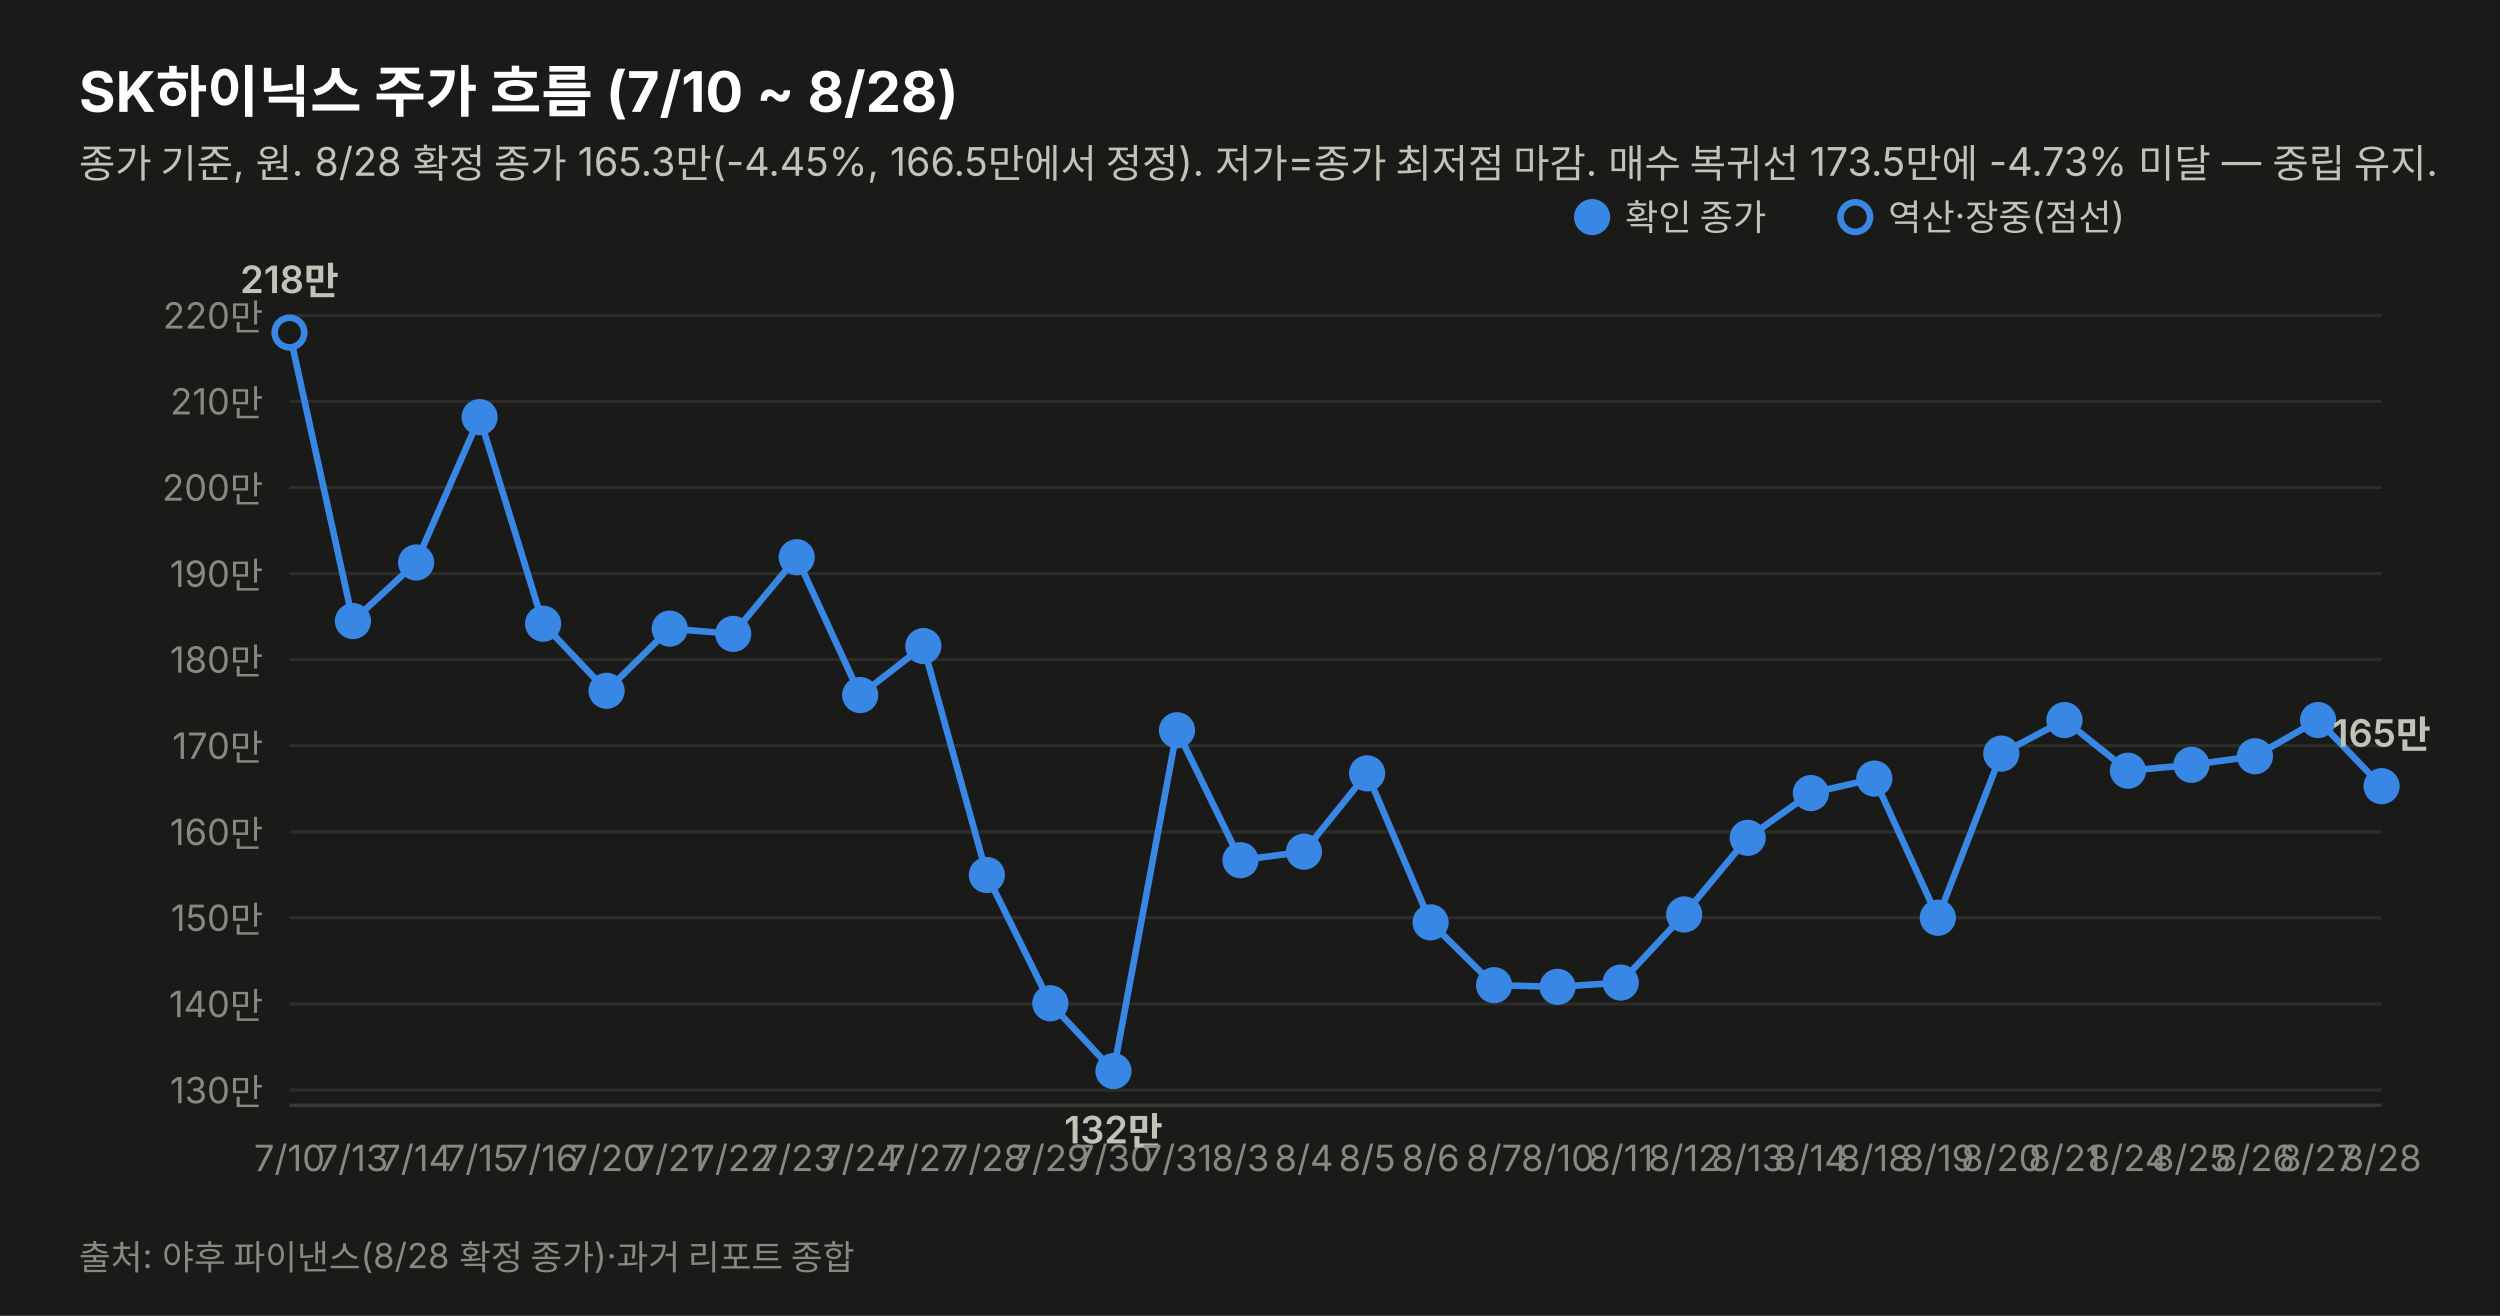
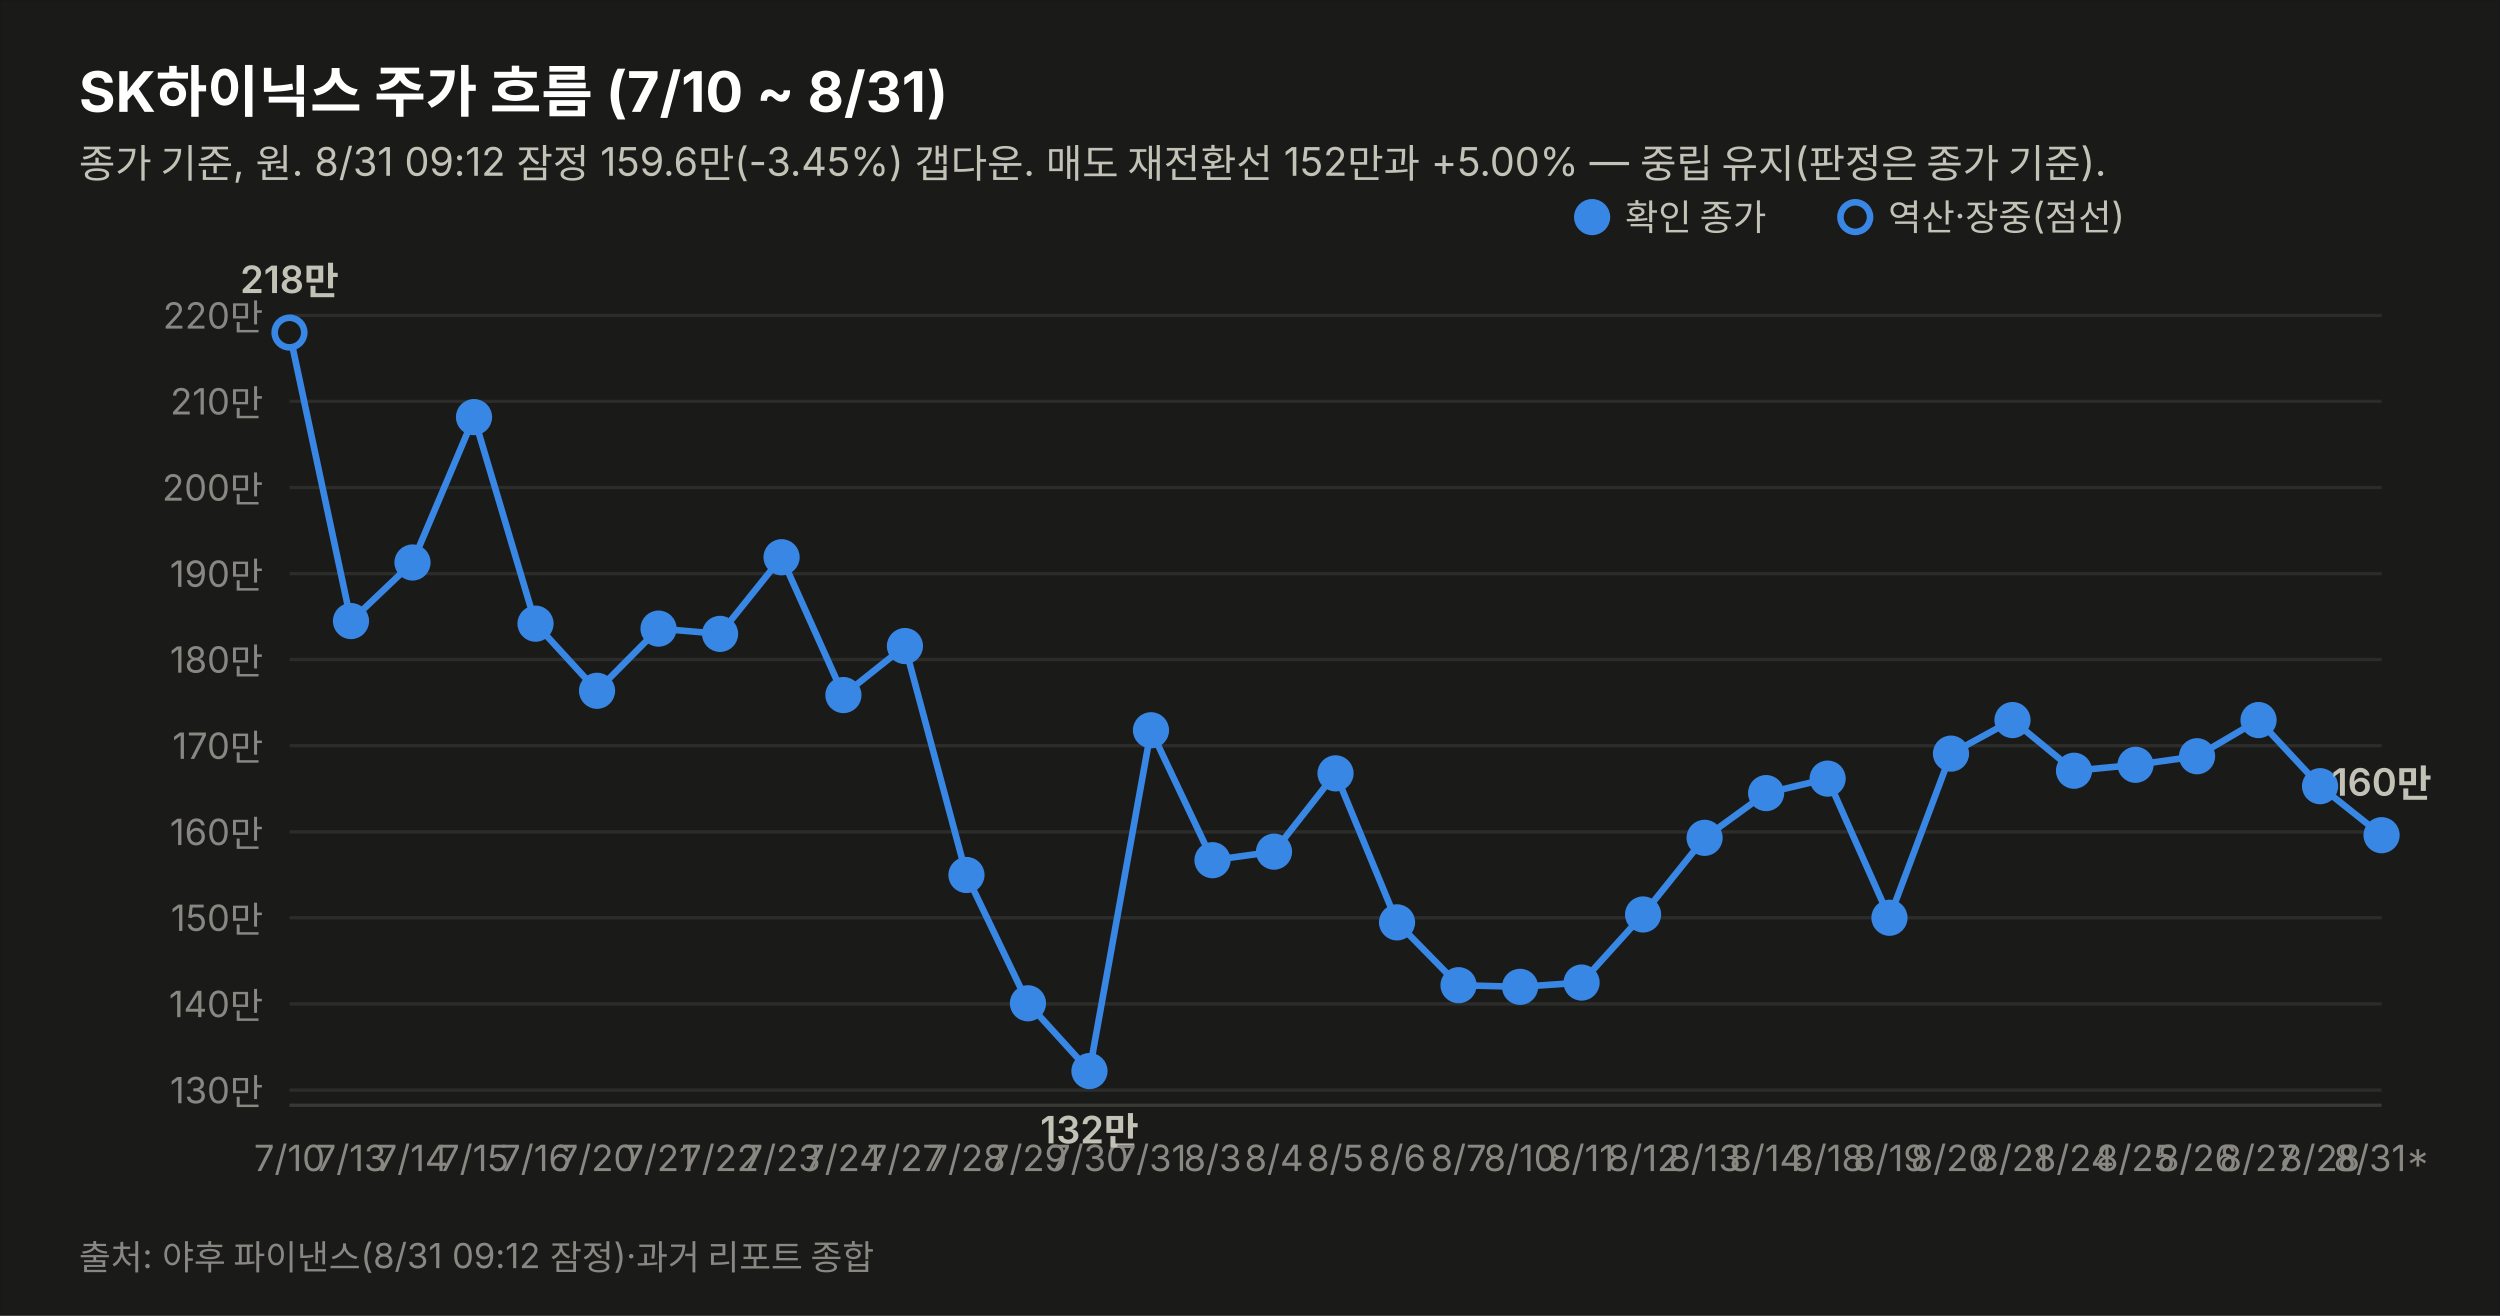
<svg xmlns="http://www.w3.org/2000/svg" width="760" height="400" viewBox="0 0 760 400" font-family="system-ui,-apple-system,&quot;Segoe UI&quot;,&quot;Malgun Gothic&quot;,&quot;Apple SD Gothic Neo&quot;,sans-serif">
  <rect width="760" height="400" fill="#1a1a19" stroke="rgba(11,11,11,0.10)" />
-   <text x="24" y="34" font-size="17" font-weight="700" fill="#ffffff">SK하이닉스 주가 흐름 (7/10 ~ 8/28)</text>
-   <text x="24" y="54" font-size="12" fill="#c3c2b7">종가 기준, 원. 8/28 확정 종가 165.3만(-4.45%, 166.5만에서 정정). 저가=종가 최저점 마감. 매수 복귀선 173.5만에 -4.73% 미달 — 중립 유지.</text>
+   <text x="24" y="34" font-size="17" font-weight="700" fill="#ffffff">SK하이닉스 주가 흐름 (7/10 ~ 8/31)</text>
+   <text x="24" y="54" font-size="12" fill="#c3c2b7">종가 기준, 원. 8/31 09:12 잠정 159.6만(-3.45%) 갭다운. 매도 재전환선 152만과 +5.00% — 중립 유지(판정은 종가 기준).</text>
  <line x1="88" y1="331.4" x2="724" y2="331.4" stroke="#2c2c2a" stroke-width="1" />
  <text x="80" y="335.4" font-size="11" fill="#898781" text-anchor="end" style="font-variant-numeric:tabular-nums">130만</text>
  <line x1="88" y1="305.2" x2="724" y2="305.2" stroke="#2c2c2a" stroke-width="1" />
  <text x="80" y="309.2" font-size="11" fill="#898781" text-anchor="end" style="font-variant-numeric:tabular-nums">140만</text>
  <line x1="88" y1="279.0" x2="724" y2="279.0" stroke="#2c2c2a" stroke-width="1" />
  <text x="80" y="283.0" font-size="11" fill="#898781" text-anchor="end" style="font-variant-numeric:tabular-nums">150만</text>
  <line x1="88" y1="252.9" x2="724" y2="252.9" stroke="#2c2c2a" stroke-width="1" />
  <text x="80" y="256.9" font-size="11" fill="#898781" text-anchor="end" style="font-variant-numeric:tabular-nums">160만</text>
  <line x1="88" y1="226.7" x2="724" y2="226.7" stroke="#2c2c2a" stroke-width="1" />
  <text x="80" y="230.7" font-size="11" fill="#898781" text-anchor="end" style="font-variant-numeric:tabular-nums">170만</text>
  <line x1="88" y1="200.5" x2="724" y2="200.5" stroke="#2c2c2a" stroke-width="1" />
  <text x="80" y="204.5" font-size="11" fill="#898781" text-anchor="end" style="font-variant-numeric:tabular-nums">180만</text>
  <line x1="88" y1="174.4" x2="724" y2="174.4" stroke="#2c2c2a" stroke-width="1" />
  <text x="80" y="178.4" font-size="11" fill="#898781" text-anchor="end" style="font-variant-numeric:tabular-nums">190만</text>
  <line x1="88" y1="148.2" x2="724" y2="148.2" stroke="#2c2c2a" stroke-width="1" />
  <text x="80" y="152.2" font-size="11" fill="#898781" text-anchor="end" style="font-variant-numeric:tabular-nums">200만</text>
  <line x1="88" y1="122.0" x2="724" y2="122.0" stroke="#2c2c2a" stroke-width="1" />
  <text x="80" y="126.0" font-size="11" fill="#898781" text-anchor="end" style="font-variant-numeric:tabular-nums">210만</text>
  <line x1="88" y1="95.9" x2="724" y2="95.9" stroke="#2c2c2a" stroke-width="1" />
  <text x="80" y="99.9" font-size="11" fill="#898781" text-anchor="end" style="font-variant-numeric:tabular-nums">220만</text>
  <line x1="88" y1="336" x2="724" y2="336" stroke="#383835" stroke-width="1" />
-   <path d="M88.0,101.1 L107.3,188.8 L126.5,171.0 L145.8,126.8 L165.1,189.6 L184.4,210.0 L203.6,191.1 L222.9,192.7 L242.2,169.4 L261.5,211.3 L280.7,196.4 L300.0,266.0 L319.3,305.0 L338.5,325.6 L357.8,222.0 L377.1,261.5 L396.4,258.9 L415.6,235.1 L434.9,280.4 L454.2,299.5 L473.5,300.0 L492.7,298.7 L512.0,278.0 L531.3,254.7 L550.5,241.1 L569.8,236.7 L589.1,279.0 L608.4,229.1 L627.6,218.9 L646.9,234.3 L666.2,232.5 L685.5,229.9 L704.7,218.9 L724.0,239.0" fill="none" stroke="#3987e5" stroke-width="2" />
+   <path d="M88.0,101.1 L106.7,188.8 L125.4,171.0 L144.1,126.8 L162.8,189.6 L181.5,210.0 L200.2,191.1 L218.9,192.7 L237.6,169.4 L256.4,211.3 L275.1,196.4 L293.8,266.0 L312.5,305.0 L331.2,325.6 L349.9,222.0 L368.6,261.5 L387.3,258.9 L406.0,235.1 L424.7,280.4 L443.4,299.5 L462.1,300.0 L480.8,298.7 L499.5,278.0 L518.2,254.7 L536.9,241.1 L555.6,236.7 L574.4,279.0 L593.1,229.1 L611.8,218.9 L630.5,234.3 L649.2,232.5 L667.9,229.9 L686.6,218.9 L705.3,239.0 L724.0,253.9" fill="none" stroke="#3987e5" stroke-width="2" />
  <circle cx="88.0" cy="101.1" r="4.5" fill="#1a1a19" stroke="#3987e5" stroke-width="2" />
  <text x="88.0" y="356" font-size="11" fill="#898781" text-anchor="middle">7/10</text>
  <text x="88.0" y="89.1" font-size="11.5" font-weight="600" fill="#c3c2b7" text-anchor="middle" style="font-variant-numeric:tabular-nums">218만</text>
-   <circle cx="107.3" cy="188.8" r="4.5" fill="#3987e5" stroke="#3987e5" stroke-width="2" />
-   <text x="107.3" y="356" font-size="11" fill="#898781" text-anchor="middle">7/13</text>
-   <circle cx="126.5" cy="171.0" r="4.5" fill="#3987e5" stroke="#3987e5" stroke-width="2" />
-   <text x="126.5" y="356" font-size="11" fill="#898781" text-anchor="middle">7/14</text>
-   <circle cx="145.8" cy="126.8" r="4.5" fill="#3987e5" stroke="#3987e5" stroke-width="2" />
-   <text x="145.8" y="356" font-size="11" fill="#898781" text-anchor="middle">7/15</text>
-   <circle cx="165.1" cy="189.6" r="4.5" fill="#3987e5" stroke="#3987e5" stroke-width="2" />
-   <text x="165.1" y="356" font-size="11" fill="#898781" text-anchor="middle">7/16</text>
-   <circle cx="184.4" cy="210.0" r="4.5" fill="#3987e5" stroke="#3987e5" stroke-width="2" />
-   <text x="184.4" y="356" font-size="11" fill="#898781" text-anchor="middle">7/20</text>
-   <circle cx="203.6" cy="191.1" r="4.5" fill="#3987e5" stroke="#3987e5" stroke-width="2" />
-   <text x="203.6" y="356" font-size="11" fill="#898781" text-anchor="middle">7/21</text>
-   <circle cx="222.9" cy="192.7" r="4.5" fill="#3987e5" stroke="#3987e5" stroke-width="2" />
-   <text x="222.9" y="356" font-size="11" fill="#898781" text-anchor="middle">7/22</text>
-   <circle cx="242.2" cy="169.4" r="4.5" fill="#3987e5" stroke="#3987e5" stroke-width="2" />
-   <text x="242.2" y="356" font-size="11" fill="#898781" text-anchor="middle">7/23</text>
-   <circle cx="261.5" cy="211.3" r="4.5" fill="#3987e5" stroke="#3987e5" stroke-width="2" />
-   <text x="261.5" y="356" font-size="11" fill="#898781" text-anchor="middle">7/24</text>
-   <circle cx="280.7" cy="196.4" r="4.5" fill="#3987e5" stroke="#3987e5" stroke-width="2" />
-   <text x="280.7" y="356" font-size="11" fill="#898781" text-anchor="middle">7/27</text>
-   <circle cx="300.0" cy="266.0" r="4.5" fill="#3987e5" stroke="#3987e5" stroke-width="2" />
-   <text x="300.0" y="356" font-size="11" fill="#898781" text-anchor="middle">7/28</text>
-   <circle cx="319.3" cy="305.0" r="4.5" fill="#3987e5" stroke="#3987e5" stroke-width="2" />
-   <text x="319.3" y="356" font-size="11" fill="#898781" text-anchor="middle">7/29</text>
-   <circle cx="338.5" cy="325.6" r="4.5" fill="#3987e5" stroke="#3987e5" stroke-width="2" />
-   <text x="338.5" y="356" font-size="11" fill="#898781" text-anchor="middle">7/30</text>
-   <text x="338.5" y="347.6" font-size="11.5" font-weight="600" fill="#c3c2b7" text-anchor="middle" style="font-variant-numeric:tabular-nums">132만</text>
-   <circle cx="357.8" cy="222.0" r="4.5" fill="#3987e5" stroke="#3987e5" stroke-width="2" />
-   <text x="357.8" y="356" font-size="11" fill="#898781" text-anchor="middle">7/31</text>
-   <circle cx="377.1" cy="261.5" r="4.5" fill="#3987e5" stroke="#3987e5" stroke-width="2" />
-   <text x="377.1" y="356" font-size="11" fill="#898781" text-anchor="middle">8/3</text>
-   <circle cx="396.4" cy="258.9" r="4.5" fill="#3987e5" stroke="#3987e5" stroke-width="2" />
-   <text x="396.4" y="356" font-size="11" fill="#898781" text-anchor="middle">8/4</text>
-   <circle cx="415.6" cy="235.1" r="4.5" fill="#3987e5" stroke="#3987e5" stroke-width="2" />
-   <text x="415.6" y="356" font-size="11" fill="#898781" text-anchor="middle">8/5</text>
-   <circle cx="434.9" cy="280.4" r="4.5" fill="#3987e5" stroke="#3987e5" stroke-width="2" />
-   <text x="434.9" y="356" font-size="11" fill="#898781" text-anchor="middle">8/6</text>
-   <circle cx="454.2" cy="299.5" r="4.5" fill="#3987e5" stroke="#3987e5" stroke-width="2" />
-   <text x="454.2" y="356" font-size="11" fill="#898781" text-anchor="middle">8/7</text>
-   <circle cx="473.5" cy="300.0" r="4.5" fill="#3987e5" stroke="#3987e5" stroke-width="2" />
-   <text x="473.5" y="356" font-size="11" fill="#898781" text-anchor="middle">8/10</text>
-   <circle cx="492.7" cy="298.7" r="4.5" fill="#3987e5" stroke="#3987e5" stroke-width="2" />
-   <text x="492.7" y="356" font-size="11" fill="#898781" text-anchor="middle">8/11</text>
-   <circle cx="512.0" cy="278.0" r="4.5" fill="#3987e5" stroke="#3987e5" stroke-width="2" />
-   <text x="512.0" y="356" font-size="11" fill="#898781" text-anchor="middle">8/12</text>
-   <circle cx="531.3" cy="254.7" r="4.5" fill="#3987e5" stroke="#3987e5" stroke-width="2" />
-   <text x="531.3" y="356" font-size="11" fill="#898781" text-anchor="middle">8/13</text>
-   <circle cx="550.5" cy="241.1" r="4.5" fill="#3987e5" stroke="#3987e5" stroke-width="2" />
-   <text x="550.5" y="356" font-size="11" fill="#898781" text-anchor="middle">8/14</text>
-   <circle cx="569.8" cy="236.7" r="4.5" fill="#3987e5" stroke="#3987e5" stroke-width="2" />
-   <text x="569.8" y="356" font-size="11" fill="#898781" text-anchor="middle">8/18</text>
-   <circle cx="589.1" cy="279.0" r="4.5" fill="#3987e5" stroke="#3987e5" stroke-width="2" />
-   <text x="589.1" y="356" font-size="11" fill="#898781" text-anchor="middle">8/19</text>
-   <circle cx="608.4" cy="229.1" r="4.5" fill="#3987e5" stroke="#3987e5" stroke-width="2" />
-   <text x="608.4" y="356" font-size="11" fill="#898781" text-anchor="middle">8/20</text>
-   <circle cx="627.6" cy="218.9" r="4.5" fill="#3987e5" stroke="#3987e5" stroke-width="2" />
-   <text x="627.6" y="356" font-size="11" fill="#898781" text-anchor="middle">8/21</text>
-   <circle cx="646.9" cy="234.3" r="4.5" fill="#3987e5" stroke="#3987e5" stroke-width="2" />
-   <text x="646.9" y="356" font-size="11" fill="#898781" text-anchor="middle">8/24</text>
-   <circle cx="666.2" cy="232.5" r="4.5" fill="#3987e5" stroke="#3987e5" stroke-width="2" />
-   <text x="666.2" y="356" font-size="11" fill="#898781" text-anchor="middle">8/25</text>
-   <circle cx="685.5" cy="229.9" r="4.5" fill="#3987e5" stroke="#3987e5" stroke-width="2" />
-   <text x="685.5" y="356" font-size="11" fill="#898781" text-anchor="middle">8/26</text>
-   <circle cx="704.7" cy="218.9" r="4.5" fill="#3987e5" stroke="#3987e5" stroke-width="2" />
-   <text x="704.7" y="356" font-size="11" fill="#898781" text-anchor="middle">8/27</text>
-   <circle cx="724.0" cy="239.0" r="4.5" fill="#3987e5" stroke="#3987e5" stroke-width="2" />
-   <text x="724.0" y="356" font-size="11" fill="#898781" text-anchor="middle">8/28</text>
-   <text x="724.0" y="227.0" font-size="11.5" font-weight="600" fill="#c3c2b7" text-anchor="middle" style="font-variant-numeric:tabular-nums">165만</text>
+   <circle cx="106.7" cy="188.8" r="4.5" fill="#3987e5" stroke="#3987e5" stroke-width="2" />
+   <text x="106.7" y="356" font-size="11" fill="#898781" text-anchor="middle">7/13</text>
+   <circle cx="125.4" cy="171.0" r="4.5" fill="#3987e5" stroke="#3987e5" stroke-width="2" />
+   <text x="125.4" y="356" font-size="11" fill="#898781" text-anchor="middle">7/14</text>
+   <circle cx="144.1" cy="126.8" r="4.5" fill="#3987e5" stroke="#3987e5" stroke-width="2" />
+   <text x="144.1" y="356" font-size="11" fill="#898781" text-anchor="middle">7/15</text>
+   <circle cx="162.8" cy="189.6" r="4.5" fill="#3987e5" stroke="#3987e5" stroke-width="2" />
+   <text x="162.8" y="356" font-size="11" fill="#898781" text-anchor="middle">7/16</text>
+   <circle cx="181.5" cy="210.0" r="4.5" fill="#3987e5" stroke="#3987e5" stroke-width="2" />
+   <text x="181.5" y="356" font-size="11" fill="#898781" text-anchor="middle">7/20</text>
+   <circle cx="200.2" cy="191.1" r="4.5" fill="#3987e5" stroke="#3987e5" stroke-width="2" />
+   <text x="200.2" y="356" font-size="11" fill="#898781" text-anchor="middle">7/21</text>
+   <circle cx="218.9" cy="192.7" r="4.5" fill="#3987e5" stroke="#3987e5" stroke-width="2" />
+   <text x="218.9" y="356" font-size="11" fill="#898781" text-anchor="middle">7/22</text>
+   <circle cx="237.6" cy="169.4" r="4.5" fill="#3987e5" stroke="#3987e5" stroke-width="2" />
+   <text x="237.6" y="356" font-size="11" fill="#898781" text-anchor="middle">7/23</text>
+   <circle cx="256.4" cy="211.3" r="4.5" fill="#3987e5" stroke="#3987e5" stroke-width="2" />
+   <text x="256.4" y="356" font-size="11" fill="#898781" text-anchor="middle">7/24</text>
+   <circle cx="275.1" cy="196.4" r="4.5" fill="#3987e5" stroke="#3987e5" stroke-width="2" />
+   <text x="275.1" y="356" font-size="11" fill="#898781" text-anchor="middle">7/27</text>
+   <circle cx="293.8" cy="266.0" r="4.5" fill="#3987e5" stroke="#3987e5" stroke-width="2" />
+   <text x="293.8" y="356" font-size="11" fill="#898781" text-anchor="middle">7/28</text>
+   <circle cx="312.5" cy="305.0" r="4.5" fill="#3987e5" stroke="#3987e5" stroke-width="2" />
+   <text x="312.5" y="356" font-size="11" fill="#898781" text-anchor="middle">7/29</text>
+   <circle cx="331.2" cy="325.6" r="4.5" fill="#3987e5" stroke="#3987e5" stroke-width="2" />
+   <text x="331.2" y="356" font-size="11" fill="#898781" text-anchor="middle">7/30</text>
+   <text x="331.2" y="347.6" font-size="11.5" font-weight="600" fill="#c3c2b7" text-anchor="middle" style="font-variant-numeric:tabular-nums">132만</text>
+   <circle cx="349.9" cy="222.0" r="4.5" fill="#3987e5" stroke="#3987e5" stroke-width="2" />
+   <text x="349.9" y="356" font-size="11" fill="#898781" text-anchor="middle">7/31</text>
+   <circle cx="368.6" cy="261.5" r="4.5" fill="#3987e5" stroke="#3987e5" stroke-width="2" />
+   <text x="368.6" y="356" font-size="11" fill="#898781" text-anchor="middle">8/3</text>
+   <circle cx="387.3" cy="258.9" r="4.5" fill="#3987e5" stroke="#3987e5" stroke-width="2" />
+   <text x="387.3" y="356" font-size="11" fill="#898781" text-anchor="middle">8/4</text>
+   <circle cx="406.0" cy="235.1" r="4.5" fill="#3987e5" stroke="#3987e5" stroke-width="2" />
+   <text x="406.0" y="356" font-size="11" fill="#898781" text-anchor="middle">8/5</text>
+   <circle cx="424.7" cy="280.4" r="4.5" fill="#3987e5" stroke="#3987e5" stroke-width="2" />
+   <text x="424.7" y="356" font-size="11" fill="#898781" text-anchor="middle">8/6</text>
+   <circle cx="443.4" cy="299.5" r="4.5" fill="#3987e5" stroke="#3987e5" stroke-width="2" />
+   <text x="443.4" y="356" font-size="11" fill="#898781" text-anchor="middle">8/7</text>
+   <circle cx="462.1" cy="300.0" r="4.5" fill="#3987e5" stroke="#3987e5" stroke-width="2" />
+   <text x="462.1" y="356" font-size="11" fill="#898781" text-anchor="middle">8/10</text>
+   <circle cx="480.8" cy="298.7" r="4.5" fill="#3987e5" stroke="#3987e5" stroke-width="2" />
+   <text x="480.8" y="356" font-size="11" fill="#898781" text-anchor="middle">8/11</text>
+   <circle cx="499.5" cy="278.0" r="4.5" fill="#3987e5" stroke="#3987e5" stroke-width="2" />
+   <text x="499.5" y="356" font-size="11" fill="#898781" text-anchor="middle">8/12</text>
+   <circle cx="518.2" cy="254.7" r="4.5" fill="#3987e5" stroke="#3987e5" stroke-width="2" />
+   <text x="518.2" y="356" font-size="11" fill="#898781" text-anchor="middle">8/13</text>
+   <circle cx="536.9" cy="241.1" r="4.5" fill="#3987e5" stroke="#3987e5" stroke-width="2" />
+   <text x="536.9" y="356" font-size="11" fill="#898781" text-anchor="middle">8/14</text>
+   <circle cx="555.6" cy="236.7" r="4.5" fill="#3987e5" stroke="#3987e5" stroke-width="2" />
+   <text x="555.6" y="356" font-size="11" fill="#898781" text-anchor="middle">8/18</text>
+   <circle cx="574.4" cy="279.0" r="4.5" fill="#3987e5" stroke="#3987e5" stroke-width="2" />
+   <text x="574.4" y="356" font-size="11" fill="#898781" text-anchor="middle">8/19</text>
+   <circle cx="593.1" cy="229.1" r="4.5" fill="#3987e5" stroke="#3987e5" stroke-width="2" />
+   <text x="593.1" y="356" font-size="11" fill="#898781" text-anchor="middle">8/20</text>
+   <circle cx="611.8" cy="218.9" r="4.5" fill="#3987e5" stroke="#3987e5" stroke-width="2" />
+   <text x="611.8" y="356" font-size="11" fill="#898781" text-anchor="middle">8/21</text>
+   <circle cx="630.5" cy="234.3" r="4.5" fill="#3987e5" stroke="#3987e5" stroke-width="2" />
+   <text x="630.5" y="356" font-size="11" fill="#898781" text-anchor="middle">8/24</text>
+   <circle cx="649.2" cy="232.5" r="4.5" fill="#3987e5" stroke="#3987e5" stroke-width="2" />
+   <text x="649.2" y="356" font-size="11" fill="#898781" text-anchor="middle">8/25</text>
+   <circle cx="667.9" cy="229.9" r="4.5" fill="#3987e5" stroke="#3987e5" stroke-width="2" />
+   <text x="667.9" y="356" font-size="11" fill="#898781" text-anchor="middle">8/26</text>
+   <circle cx="686.6" cy="218.9" r="4.5" fill="#3987e5" stroke="#3987e5" stroke-width="2" />
+   <text x="686.6" y="356" font-size="11" fill="#898781" text-anchor="middle">8/27</text>
+   <circle cx="705.3" cy="239.0" r="4.5" fill="#3987e5" stroke="#3987e5" stroke-width="2" />
+   <text x="705.3" y="356" font-size="11" fill="#898781" text-anchor="middle">8/28</text>
+   <circle cx="724.0" cy="253.9" r="4.5" fill="#3987e5" stroke="#3987e5" stroke-width="2" />
+   <text x="724.0" y="356" font-size="11" fill="#898781" text-anchor="middle">8/31*</text>
+   <text x="724.0" y="241.9" font-size="11.5" font-weight="600" fill="#c3c2b7" text-anchor="middle" style="font-variant-numeric:tabular-nums">160만</text>
  <circle cx="484" cy="66" r="4.5" fill="#3987e5" stroke="#3987e5" stroke-width="2" />
  <text x="494" y="70" font-size="11" fill="#c3c2b7">확인 종가</text>
  <circle cx="564" cy="66" r="4.5" fill="#1a1a19" stroke="#3987e5" stroke-width="2" />
  <text x="574" y="70" font-size="11" fill="#c3c2b7">역산·장중(점선)</text>
-   <text x="24" y="386" font-size="10.5" fill="#898781">출처: 야후 파이낸스(8/28 확정 종가)·과거 리포트 종합</text>
+   <text x="24" y="386" font-size="10.5" fill="#898781">출처: 야후 파이낸스(8/31 09:12 잠정)·과거 리포트 종합</text>
</svg>
